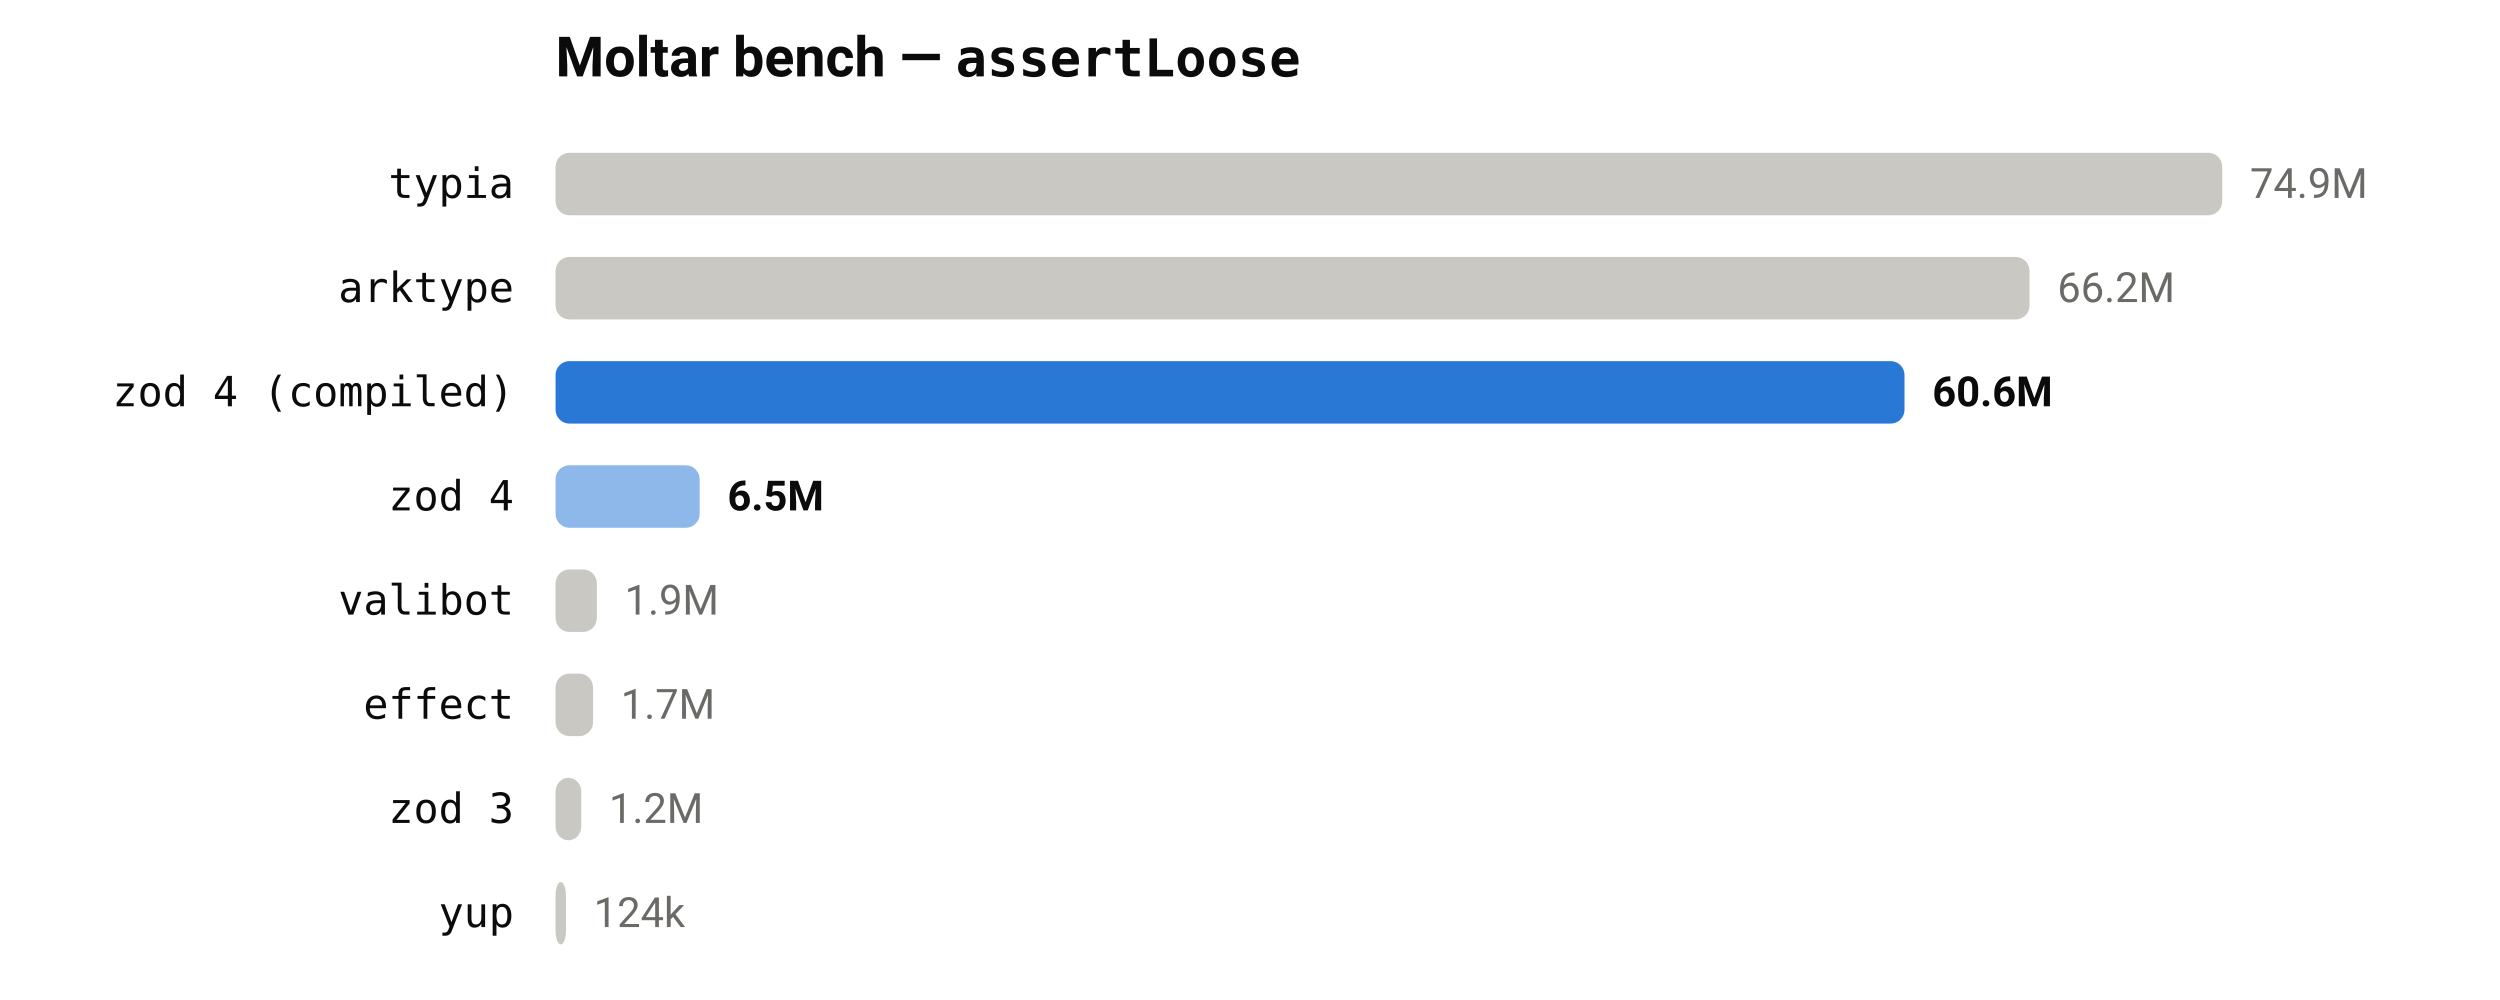
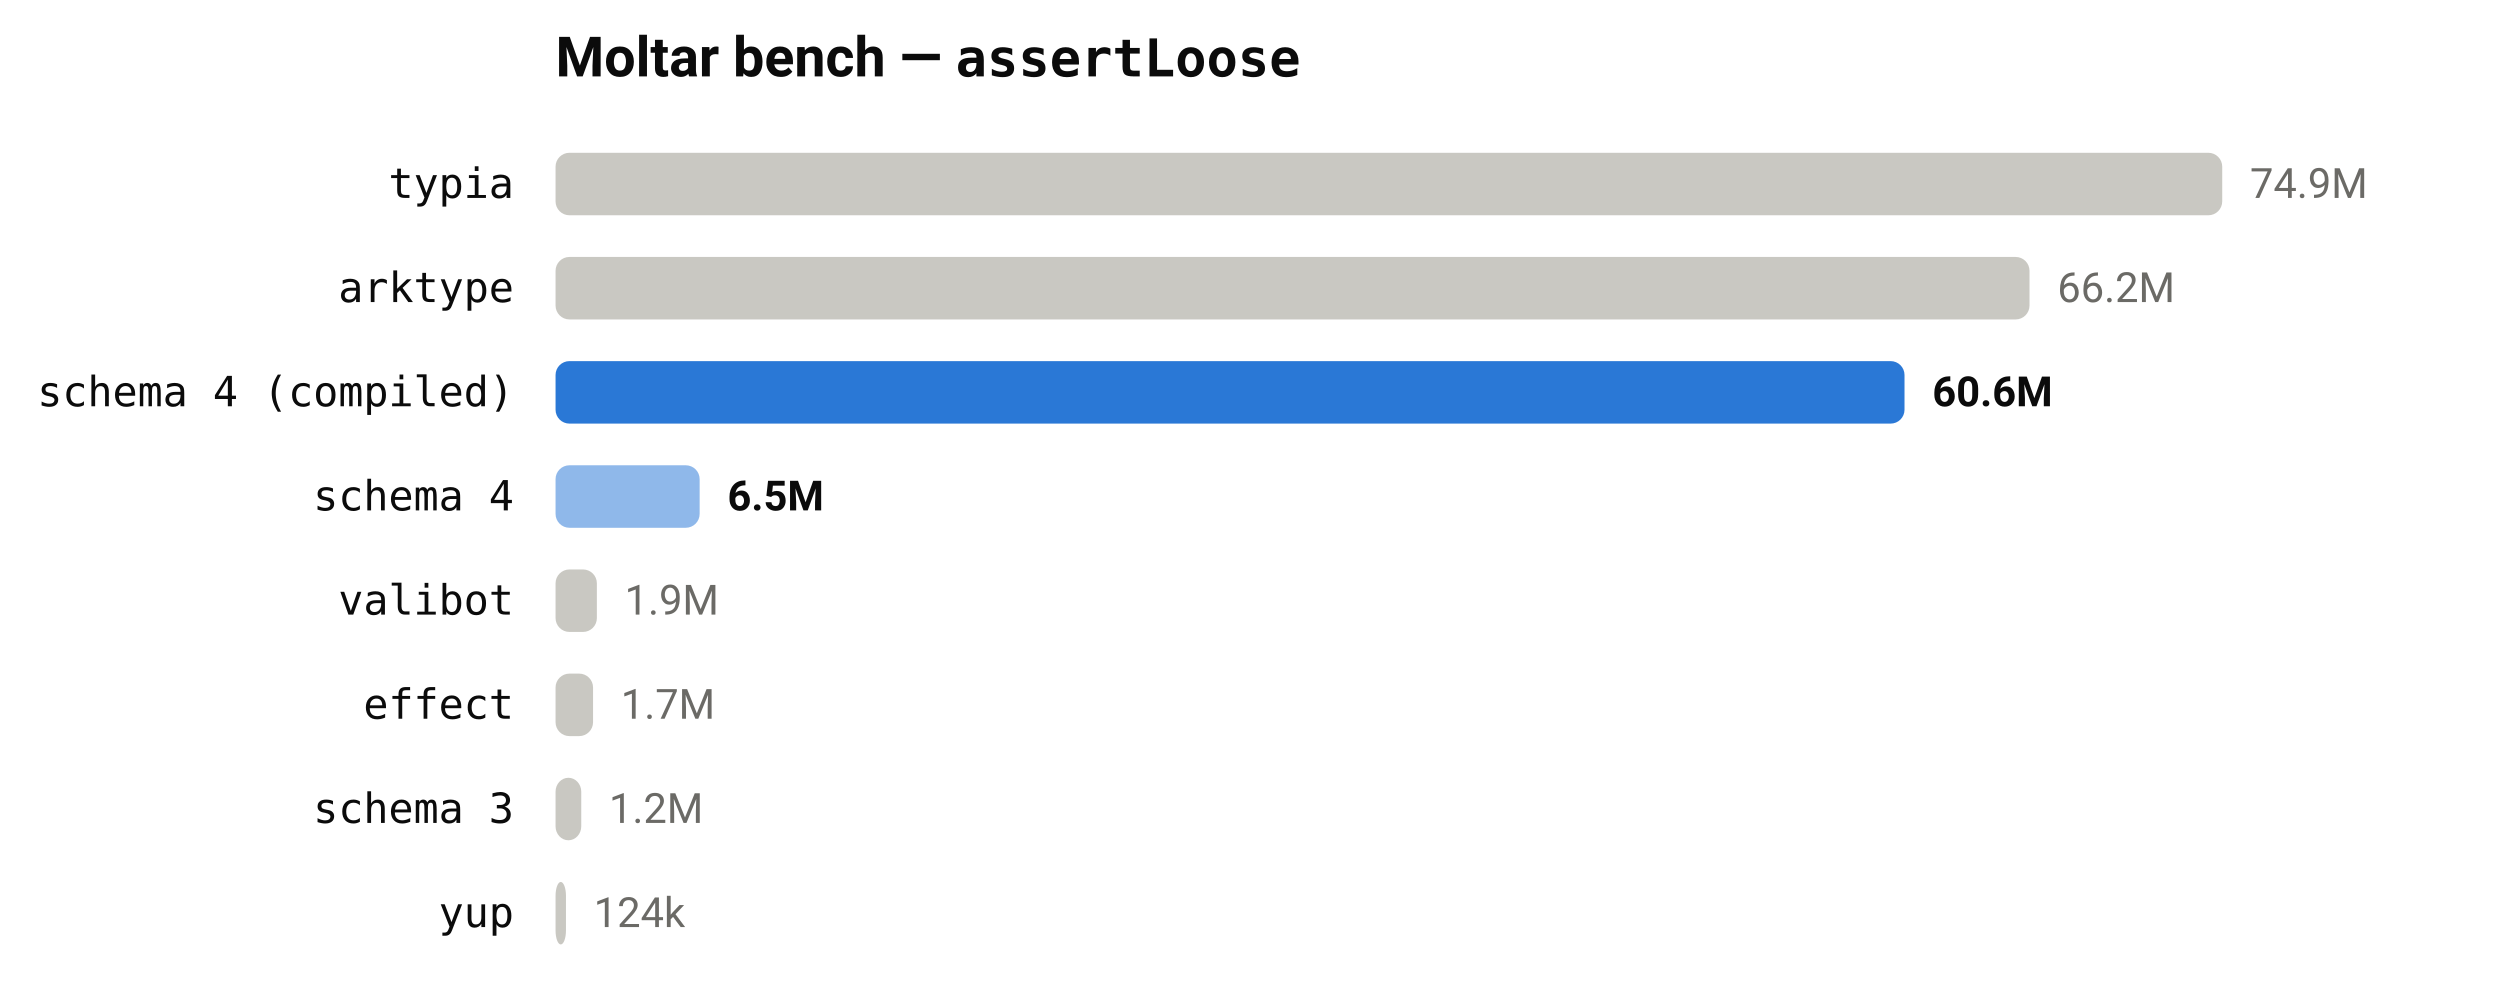
<svg xmlns="http://www.w3.org/2000/svg" width="720" height="288" viewBox="0 0 720 288" font-family="ui-sans-serif, system-ui, -apple-system, Segoe UI, Roboto, sans-serif" font-size="13">
  <text x="160" y="22" fill="#0b0b0b" font-weight="700" font-size="16">Moltar bench — <tspan font-family="ui-monospace, SFMono-Regular, Menlo, monospace" font-size="15">assertLoose</tspan>
  </text>
  <text x="148" y="57" text-anchor="end" fill="#0b0b0b" font-family="ui-monospace, SFMono-Regular, Menlo, monospace" font-size="12">typia</text>
  <rect x="160" y="44" width="480.0" height="18" rx="4" fill="#c9c8c2" />
  <text x="648.0" y="57" fill="#6b6a66" font-weight="400" font-size="12">74.9M</text>
  <text x="148" y="87" text-anchor="end" fill="#0b0b0b" font-family="ui-monospace, SFMono-Regular, Menlo, monospace" font-size="12">arktype</text>
  <rect x="160" y="74" width="424.5" height="18" rx="4" fill="#c9c8c2" />
  <text x="592.5" y="87" fill="#6b6a66" font-weight="400" font-size="12">66.2M</text>
-   <text x="148" y="117" text-anchor="end" fill="#0b0b0b" font-family="ui-monospace, SFMono-Regular, Menlo, monospace" font-size="12">zod 4 (compiled)</text>
+   <text x="148" y="117" text-anchor="end" fill="#0b0b0b" font-family="ui-monospace, SFMono-Regular, Menlo, monospace" font-size="12">schema 4 (compiled)</text>
  <rect x="160" y="104" width="388.5" height="18" rx="4" fill="#2a78d6" />
  <text x="556.5" y="117" fill="#0b0b0b" font-weight="700" font-size="12">60.6M</text>
-   <text x="148" y="147" text-anchor="end" fill="#0b0b0b" font-family="ui-monospace, SFMono-Regular, Menlo, monospace" font-size="12">zod 4</text>
+   <text x="148" y="147" text-anchor="end" fill="#0b0b0b" font-family="ui-monospace, SFMono-Regular, Menlo, monospace" font-size="12">schema 4</text>
  <rect x="160" y="134" width="41.5" height="18" rx="4" fill="#8fb8ea" />
  <text x="209.5" y="147" fill="#0b0b0b" font-weight="700" font-size="12">6.5M</text>
  <text x="148" y="177" text-anchor="end" fill="#0b0b0b" font-family="ui-monospace, SFMono-Regular, Menlo, monospace" font-size="12">valibot</text>
  <rect x="160" y="164" width="11.9" height="18" rx="4" fill="#c9c8c2" />
  <text x="179.9" y="177" fill="#6b6a66" font-weight="400" font-size="12">1.9M</text>
  <text x="148" y="207" text-anchor="end" fill="#0b0b0b" font-family="ui-monospace, SFMono-Regular, Menlo, monospace" font-size="12">effect</text>
  <rect x="160" y="194" width="10.8" height="18" rx="4" fill="#c9c8c2" />
  <text x="178.8" y="207" fill="#6b6a66" font-weight="400" font-size="12">1.7M</text>
-   <text x="148" y="237" text-anchor="end" fill="#0b0b0b" font-family="ui-monospace, SFMono-Regular, Menlo, monospace" font-size="12">zod 3</text>
+   <text x="148" y="237" text-anchor="end" fill="#0b0b0b" font-family="ui-monospace, SFMono-Regular, Menlo, monospace" font-size="12">schema 3</text>
  <rect x="160" y="224" width="7.4" height="18" rx="4" fill="#c9c8c2" />
  <text x="175.4" y="237" fill="#6b6a66" font-weight="400" font-size="12">1.2M</text>
  <text x="148" y="267" text-anchor="end" fill="#0b0b0b" font-family="ui-monospace, SFMono-Regular, Menlo, monospace" font-size="12">yup</text>
  <rect x="160" y="254" width="3.0" height="18" rx="4" fill="#c9c8c2" />
  <text x="171.0" y="267" fill="#6b6a66" font-weight="400" font-size="12">124k</text>
</svg>
